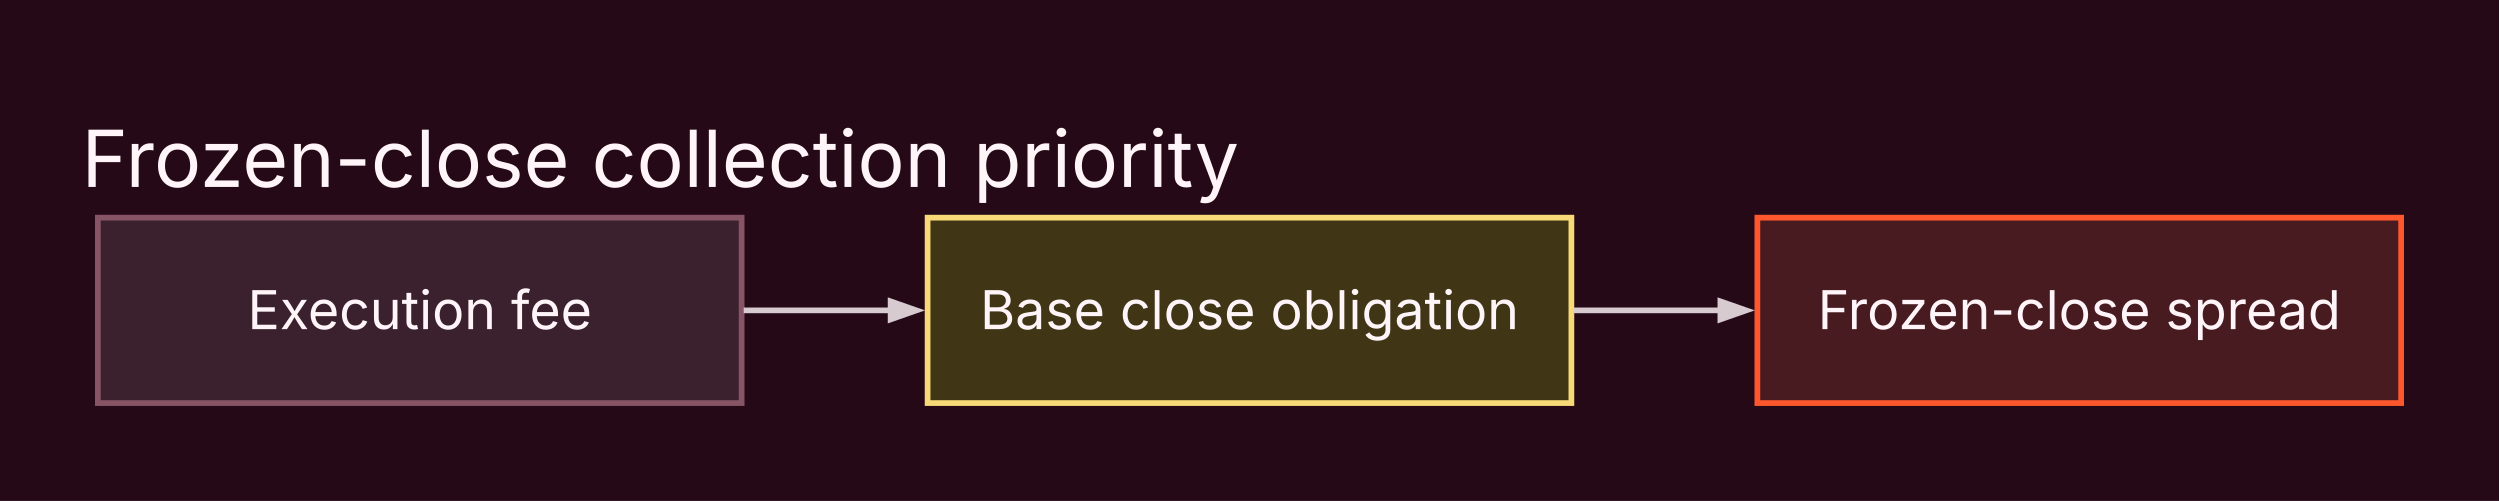
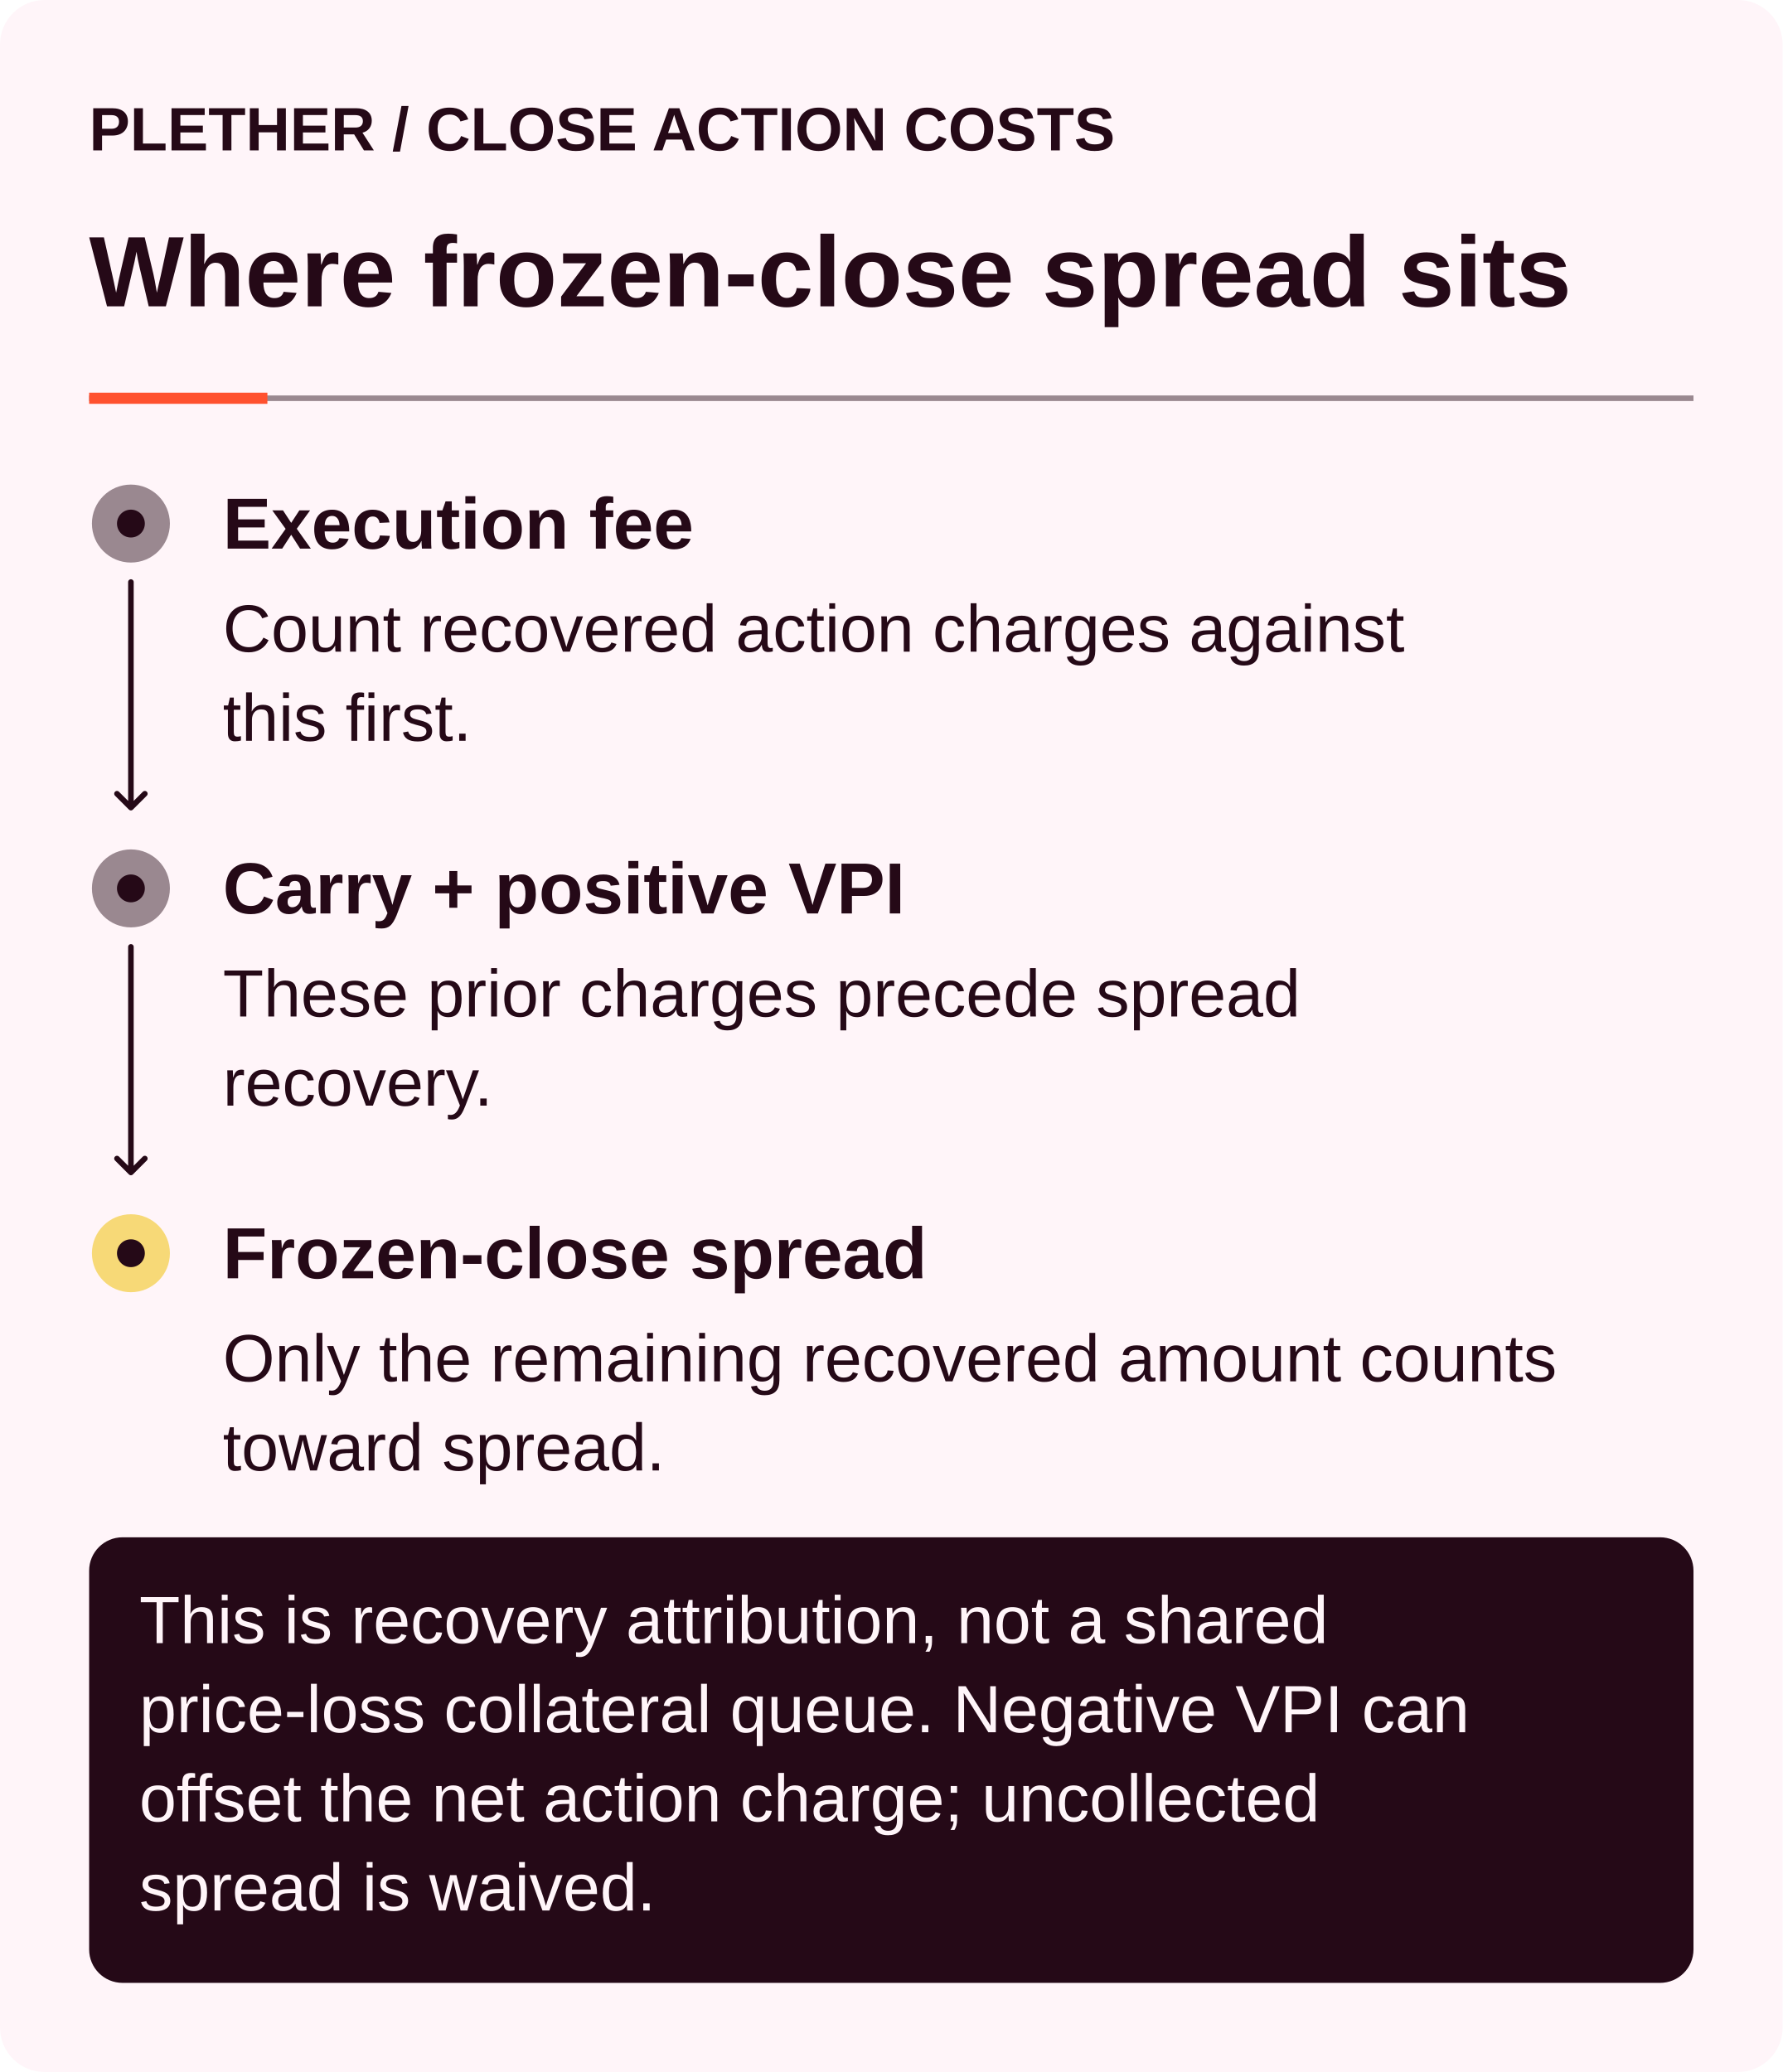
- <svg xmlns="http://www.w3.org/2000/svg" xmlns:xlink="http://www.w3.org/1999/xlink" role="img" aria-labelledby="frozen-close-collection-priority-title frozen-close-collection-priority-description" focusable="false" width="699pt" height="140pt" viewBox="0.00 0.00 699.00 140.00">
-   <style>text { font-family: "Uncut Sans", Inter, ui-sans-serif, system-ui, -apple-system, BlinkMacSystemFont, "Segoe UI", sans-serif; }</style>
-   <g id="graph0" class="graph" transform="scale(1 1) rotate(0) translate(27.36 112.7)">
-     <polygon fill="#250917" stroke="none" points="-27.36,27.36 -27.36,-112.7 671.36,-112.7 671.36,27.36 -27.36,27.36" />
-     <text xml:space="preserve" text-anchor="middle" x="157.25" y="-60.44" font-family="Arial" font-size="22.00" fill="#fff5f9">Frozen-close collection priority</text>
-     <g id="node1" class="node">
-       <g id="a_node1">
-         <a xlink:title="Execution fee">
-           <polygon fill="#3b212d" stroke="#875465" stroke-width="1.6" points="180,-51.84 0,-51.84 0,0 180,0 180,-51.84" />
-           <text xml:space="preserve" text-anchor="middle" x="90" y="-20.67" font-family="Arial" font-size="15.00" fill="#fff5f9">Execution fee</text>
-         </a>
-       </g>
-     </g>
-     <g id="node2" class="node">
-       <g id="a_node2">
-         <a xlink:title="Base close obligation">
-           <polygon fill="#403515" stroke="#f7d977" stroke-width="1.6" points="412,-51.84 232,-51.84 232,0 412,0 412,-51.84" />
-           <text xml:space="preserve" text-anchor="middle" x="322" y="-20.67" font-family="Arial" font-size="15.00" fill="#fff5f9">Base close obligation</text>
-         </a>
-       </g>
-     </g>
-     <g id="edge1" class="edge">
-       <path fill="none" stroke="#d8cbd0" stroke-width="1.6" d="M180.58,-25.92C194.11,-25.92 208.13,-25.92 221.85,-25.92" />
-       <polygon fill="#d8cbd0" stroke="#d8cbd0" stroke-width="1.6" points="221.66,-28.44 228.86,-25.92 221.66,-23.4 221.66,-28.44" />
-     </g>
-     <g id="node3" class="node">
-       <g id="a_node3">
-         <a xlink:title="Frozen-close spread">
-           <polygon fill="#471b20" stroke="#ff572d" stroke-width="1.6" points="644,-51.84 464,-51.84 464,0 644,0 644,-51.84" />
-           <text xml:space="preserve" text-anchor="middle" x="554" y="-20.67" font-family="Arial" font-size="15.00" fill="#fff5f9">Frozen-close spread</text>
-         </a>
-       </g>
-     </g>
-     <g id="edge2" class="edge">
-       <path fill="none" stroke="#d8cbd0" stroke-width="1.6" d="M412.58,-25.92C426.11,-25.92 440.13,-25.92 453.85,-25.92" />
-       <polygon fill="#d8cbd0" stroke="#d8cbd0" stroke-width="1.6" points="453.66,-28.44 460.86,-25.92 453.66,-23.4 453.66,-28.44" />
-     </g>
-   </g>
+ <svg xmlns="http://www.w3.org/2000/svg" width="640" height="744" viewBox="0 0 640 744" role="img" aria-labelledby="frozen-close-collection-priority-title frozen-close-collection-priority-desc" focusable="false">
+   <style>text{font-family:Arial,Helvetica,sans-serif}</style>
+   <rect width="640" height="744" rx="16" fill="#FFF5F9" />
+   <text x="32" y="54" font-size="22" font-weight="700" fill="#250917" data-max-width="576">PLETHER / CLOSE ACTION COSTS</text>
+   <text x="32" y="110" font-size="36" font-weight="700" fill="#250917" data-max-width="576">Where frozen-close spread sits</text>
+   <path d="M32 143 L608 143" stroke="#9A8890" stroke-width="2" fill="none" />
+   <path d="M32 143 h64" stroke="#FF512F" stroke-width="4" fill="none" />
+   <circle cx="47" cy="188" r="14" fill="#9A8890" />
+   <circle cx="47" cy="188" r="5" fill="#250917" />
+   <text x="80" y="197" font-size="26" font-weight="700" fill="#250917" data-max-width="528">Execution fee</text>
+   <text x="80" y="234" font-size="24" font-weight="400" fill="#250917" data-max-width="528">Count recovered action charges against</text>
+   <text x="80" y="266" font-size="24" font-weight="400" fill="#250917" data-max-width="528">this first.</text>
+   <path d="M47 209 V290 m-5 -5 5 5 5 -5" stroke="#250917" stroke-width="2" stroke-linecap="round" stroke-linejoin="round" fill="none" />
+   <circle cx="47" cy="319" r="14" fill="#9A8890" />
+   <circle cx="47" cy="319" r="5" fill="#250917" />
+   <text x="80" y="328" font-size="26" font-weight="700" fill="#250917" data-max-width="528">Carry + positive VPI</text>
+   <text x="80" y="365" font-size="24" font-weight="400" fill="#250917" data-max-width="528">These prior charges precede spread</text>
+   <text x="80" y="397" font-size="24" font-weight="400" fill="#250917" data-max-width="528">recovery.</text>
+   <path d="M47 340 V421 m-5 -5 5 5 5 -5" stroke="#250917" stroke-width="2" stroke-linecap="round" stroke-linejoin="round" fill="none" />
+   <circle cx="47" cy="450" r="14" fill="#F7D977" />
+   <circle cx="47" cy="450" r="5" fill="#250917" />
+   <text x="80" y="459" font-size="26" font-weight="700" fill="#250917" data-max-width="528">Frozen-close spread</text>
+   <text x="80" y="496" font-size="24" font-weight="400" fill="#250917" data-max-width="528">Only the remaining recovered amount counts</text>
+   <text x="80" y="528" font-size="24" font-weight="400" fill="#250917" data-max-width="528">toward spread.</text>
+   <rect x="32" y="552" width="576" height="160" rx="12" fill="#250917" stroke="none" />
+   <text x="50" y="590" font-size="24" font-weight="400" fill="#FFF5F9" data-max-width="540">This is recovery attribution, not a shared</text>
+   <text x="50" y="622" font-size="24" font-weight="400" fill="#FFF5F9" data-max-width="540">price-loss collateral queue. Negative VPI can</text>
+   <text x="50" y="654" font-size="24" font-weight="400" fill="#FFF5F9" data-max-width="540">offset the net action charge; uncollected</text>
+   <text x="50" y="686" font-size="24" font-weight="400" fill="#FFF5F9" data-max-width="540">spread is waived.</text>
</svg>
